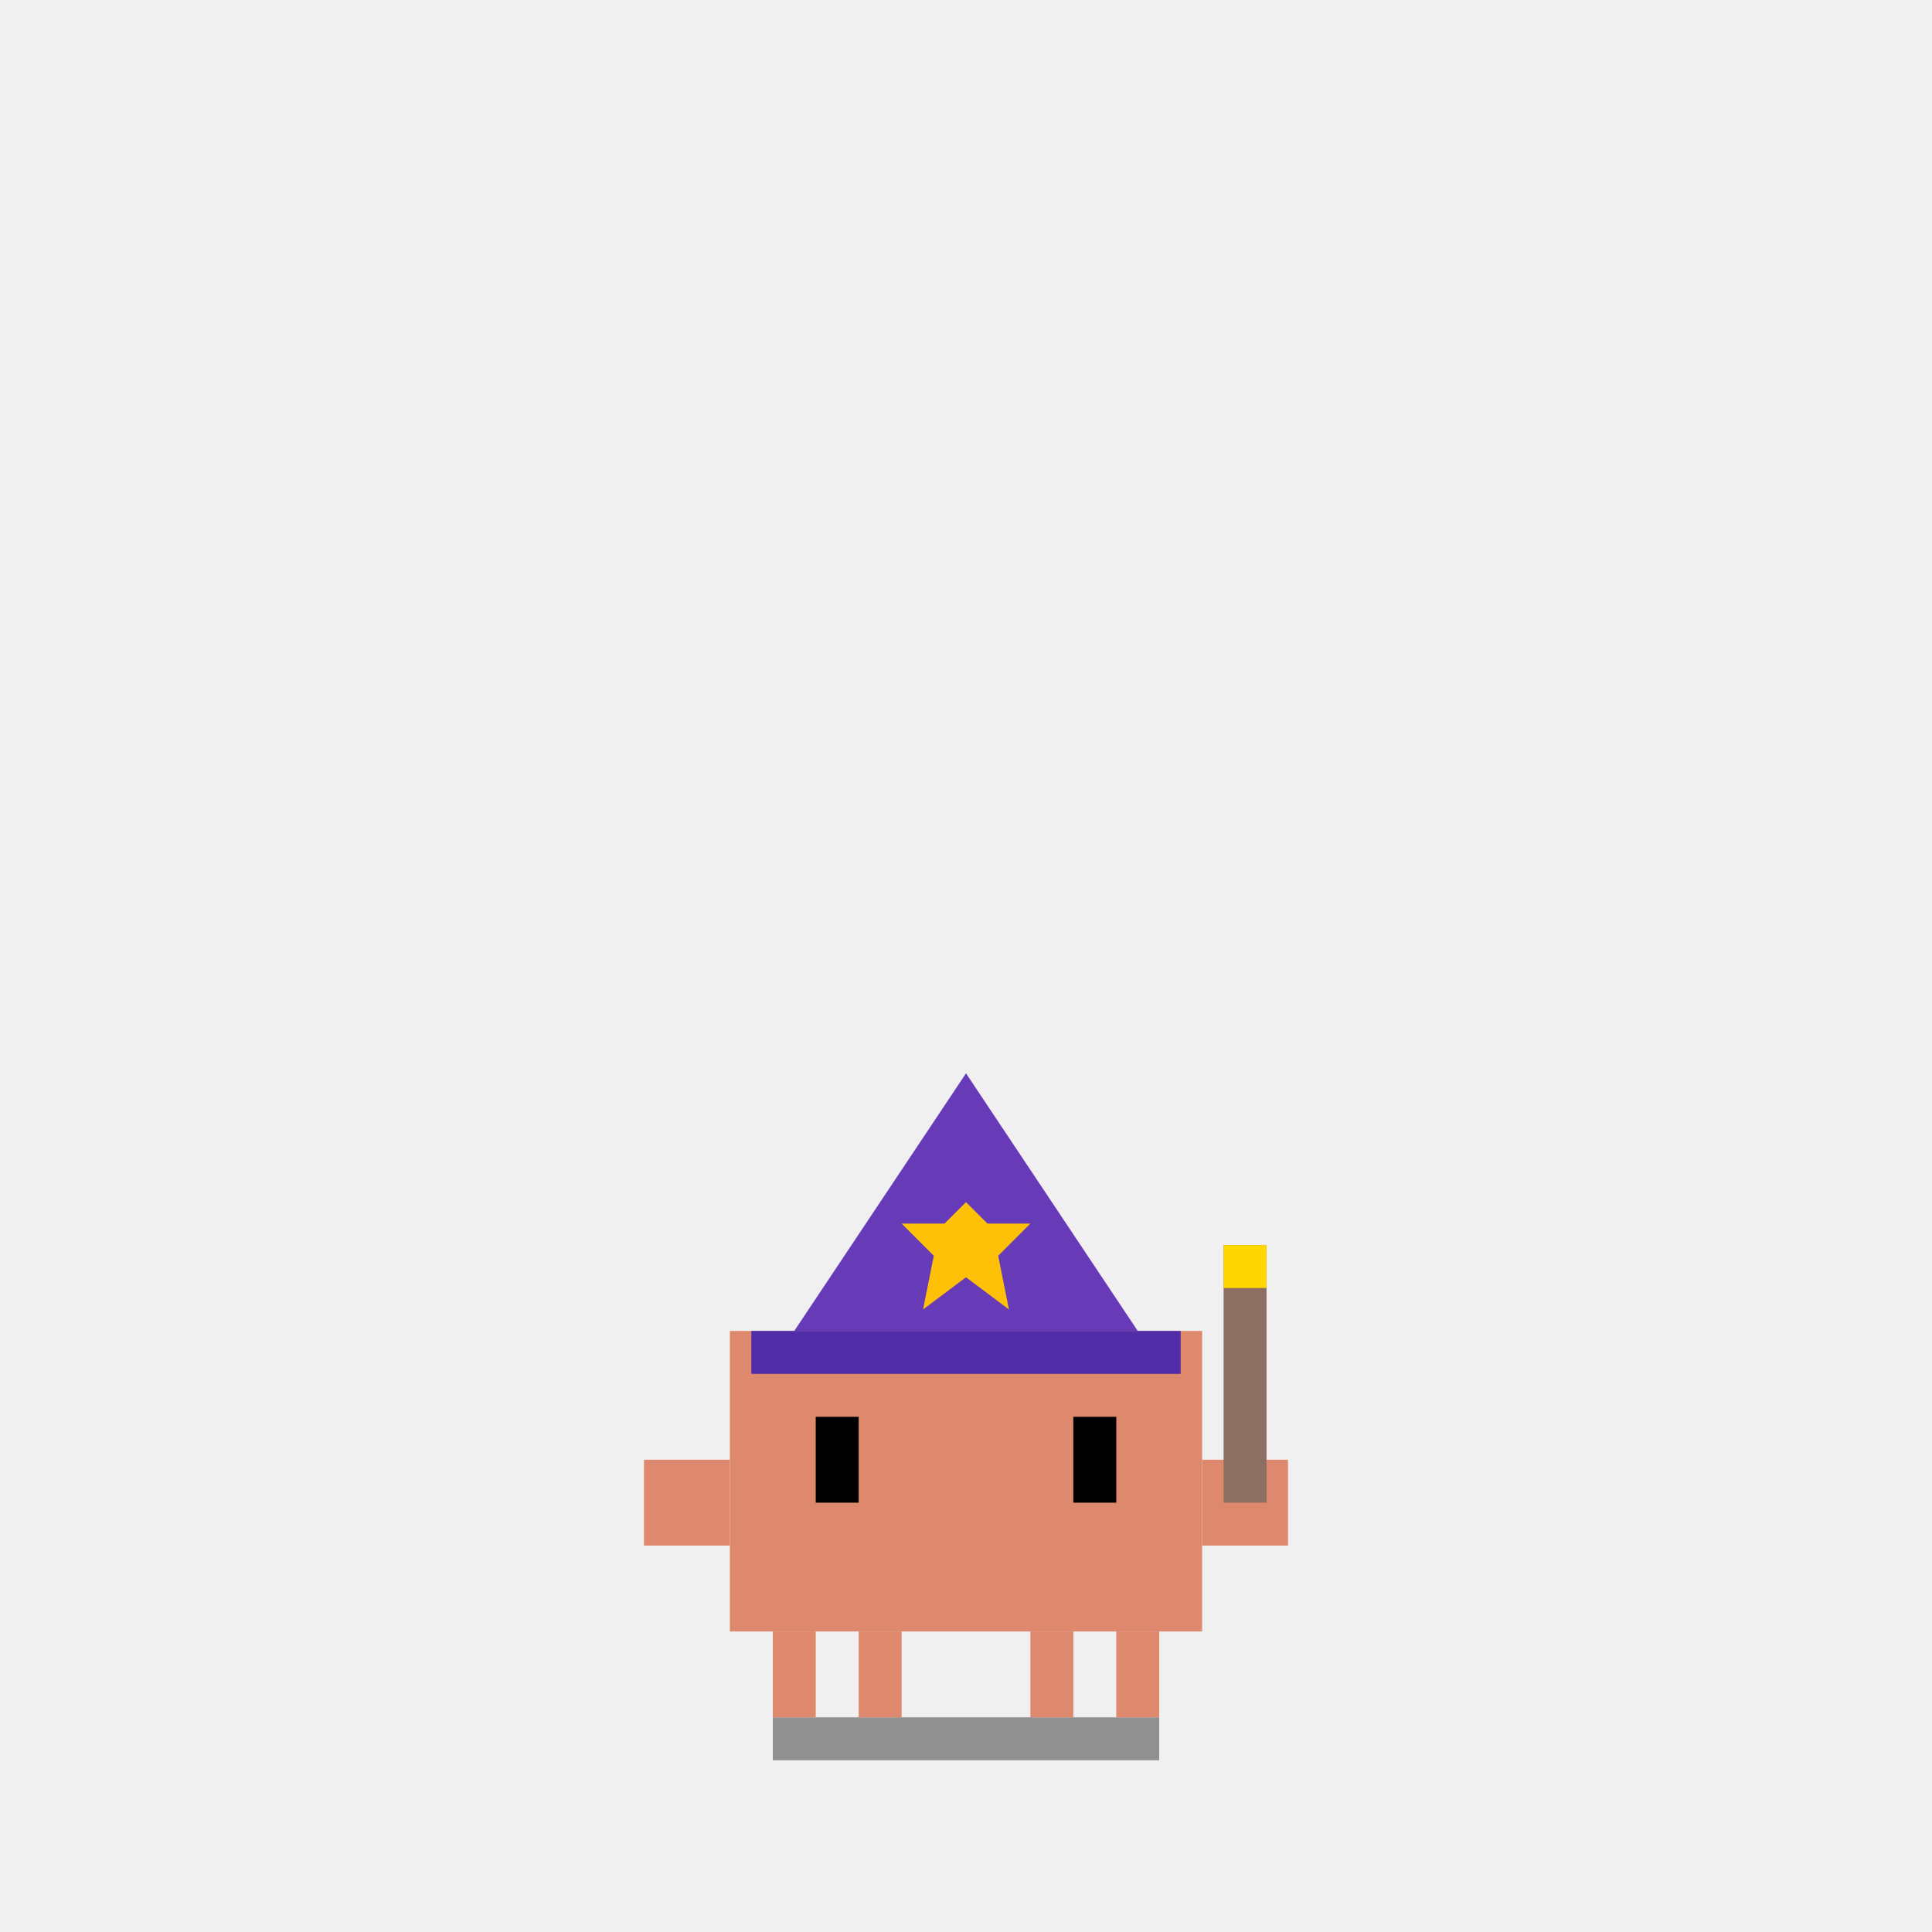
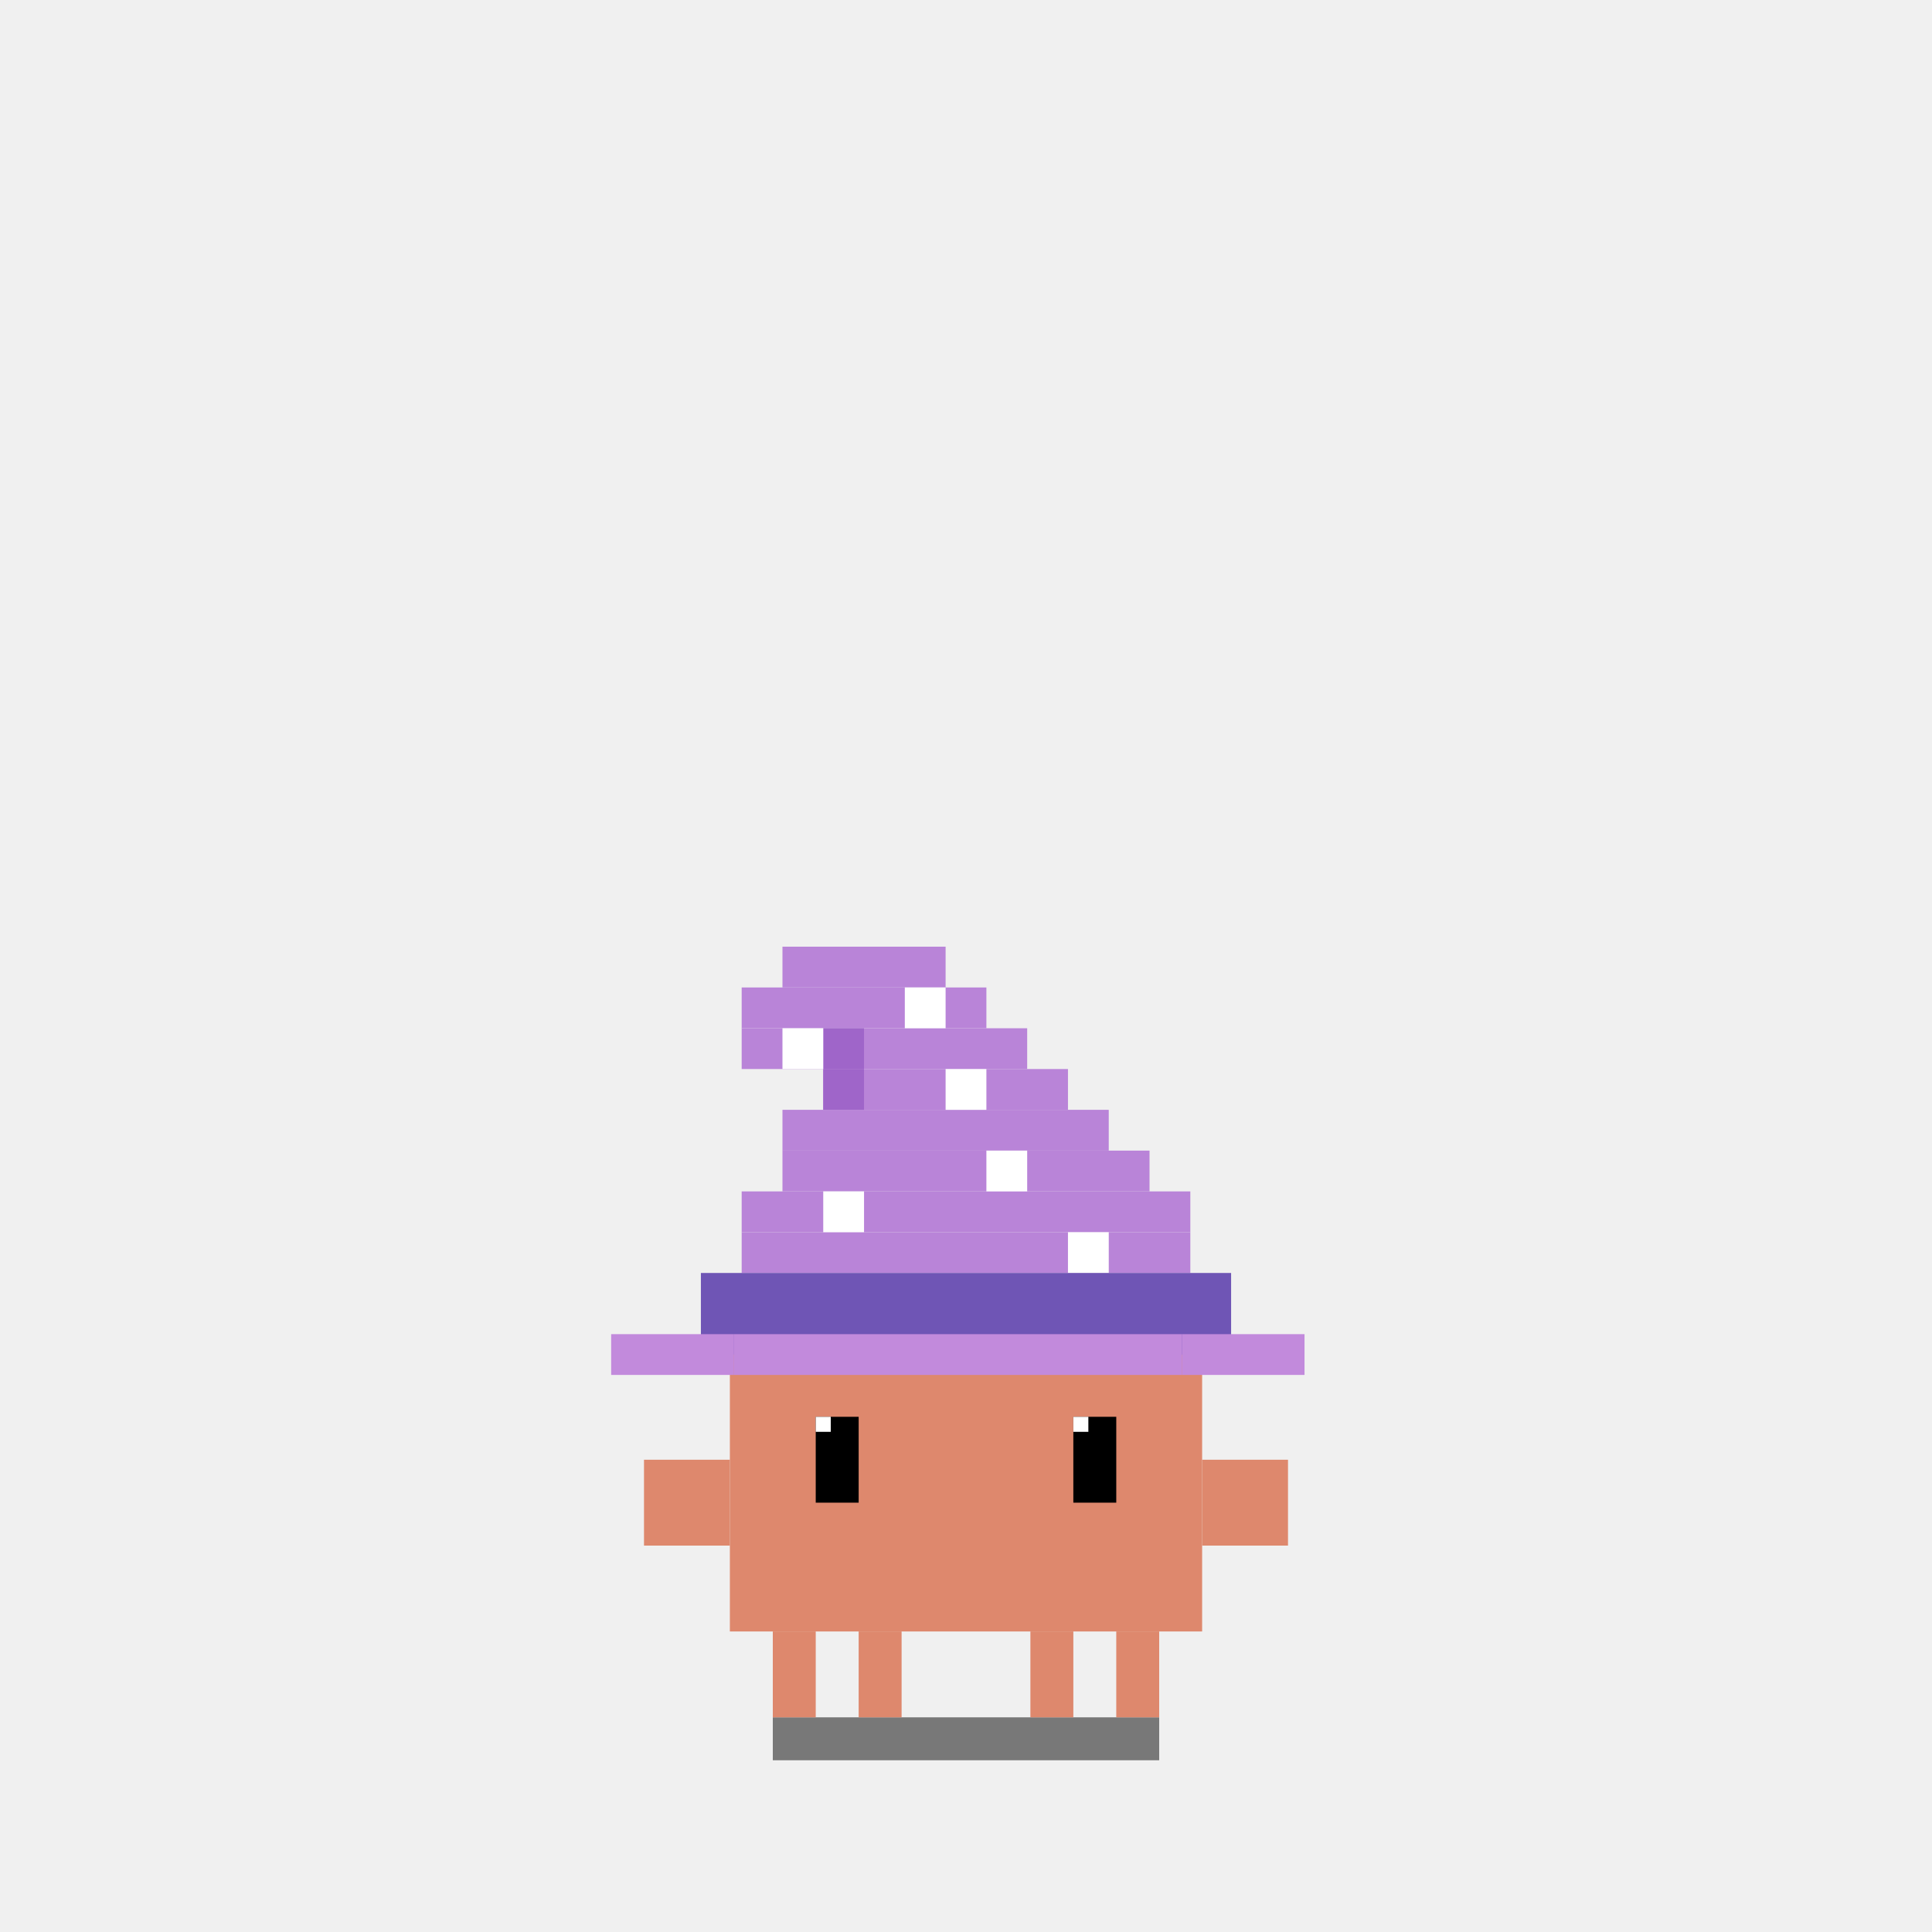
<svg xmlns="http://www.w3.org/2000/svg" viewBox="-15 -25 45 45" width="500" height="500">
  <defs>
    <style>
-       .body-magic {
+       .body-hunch {
        transform-origin: 7.5px 15px;
-         animation: float-body 3s infinite ease-in-out;
-       }
-       .arm-wand {
-         transform-origin: 14px 10px;
-         animation: wave-wand 3s infinite ease-in-out;
-       }
-       .arm-l-magic {
-         transform-origin: 1px 10px;
-         animation: wave-magic 3s infinite ease-in-out;
-       }
-       .eyes-magic {
-         animation: blink-magic 3s infinite;
-       }
-       .magic-star {
-         opacity: 0;
-         animation: sparkle-magic 2s infinite ease-out;
-       }
-       .s1 { animation-delay: 0s; fill: #FFD700; }
-       .s2 { animation-delay: 0.5s; fill: #40C4FF; }
-       .s3 { animation-delay: 1s; fill: #B388FF; }
-       .s4 { animation-delay: 1.5s; fill: #FF8A80; }
- 
-       @keyframes float-body {
-         0%, 100% { transform: translateY(0); }
-         50% { transform: translateY(-2px); }
-       }
-       @keyframes wave-wand {
-         0%, 100% { transform: rotate(-20deg); }
-         50% { transform: rotate(-120deg); }
-       }
-       @keyframes wave-magic {
-         0%, 100% { transform: rotate(20deg); }
-         50% { transform: rotate(120deg); }
-       }
-       @keyframes blink-magic {
-         0%, 40% { transform: scaleY(0.1); }
-         45%, 95% { transform: scaleY(1); }
-         100% { transform: scaleY(0.1); }
-       }
-       @keyframes sparkle-magic {
-         0% { transform: translate(14px, 4px) scale(0) rotate(0deg); opacity: 0; }
-         20% { opacity: 1; }
-         100% { transform: translate(14px, -15px) scale(1.5) rotate(180deg); opacity: 0; }
+         animation: hunch-walk 7s infinite ease-in-out;
+       }
+       .leg-step { transform-origin: top center; transform-box: fill-box; }
+       .leg-1 { animation: leg-step 7s infinite linear; }
+       .leg-2 { animation: leg-step 7s infinite linear; animation-delay: -0.245s; }
+       .shadow-walk {
+         transform-origin: 7.5px 15.5px;
+         animation: shadow-walk 7s infinite ease-in-out;
+       }
+       .hat-drop {
+         transform-origin: 7.5px 6px;
+         animation: hat-drop 7s infinite ease-in-out;
+       }
+       .hat-scale {
+         transform-origin: 7.5px 6px;
+         animation: hat-scale 7s infinite ease-in-out;
+       }
+       .hat-tilt {
+         transform-origin: 7.5px 5px;
+         animation: hat-tilt 7s infinite ease-in-out;
+       }
+       .hat-crown-magic {
+         transform-origin: 7.5px 1px;
+         animation: hat-crown-magic 7s infinite ease-in-out;
+       }
+       .hat-stars-magic {
+         animation: hat-stars-magic 7s infinite ease-in-out;
+       }
+       .brim-tilt {
+         transform-origin: 7.5px 5.5px;
+         animation: brim-tilt 7s infinite ease-in-out;
+       }
+       .brim-center {
+         transform-origin: 7.5px 5.5px;
+         animation: brim-center-sag 7s infinite ease-in-out;
+       }
+       .brim-side {
+         animation: brim-side-fall 7s infinite ease-in-out;
+       }
+       .arm-fix {
+         transform-origin: 13px 10px;
+         animation: arm-fix 7s infinite ease-in-out;
+       }
+       .eyes-wizard {
+         transform-origin: 7.5px 9px;
+         animation: eyes-wizard 7s infinite ease-in-out;
+       }
+       svg:hover .eyes-wizard {
+         animation: eyes-user-hover 0.9s infinite ease-in-out;
+       }
+       .magic-sparkle-a { animation: magic-sparkle-a 7s infinite ease-in-out; opacity: 0; }
+       .magic-sparkle-b { animation: magic-sparkle-b 7s infinite ease-in-out; opacity: 0; }
+       .magic-sparkle-c { animation: magic-sparkle-c 7s infinite ease-in-out; opacity: 0; }
+       .magic-sparkle-d { animation: magic-sparkle-d 7s infinite ease-in-out; opacity: 0; }
+       .magic-sparkle-e { animation: magic-sparkle-e 7s infinite ease-in-out; opacity: 0; }
+ 
+       @keyframes hunch-walk {
+         0%   { transform: translate(-2px, 1px) rotate(2deg); }
+         14%  { transform: translate(3px, 1px) rotate(2deg); }
+         28%  { transform: translate(0, 1px) rotate(2deg); }
+         72%  { transform: translate(0, 1px) rotate(2deg); }
+         87%  { transform: translate(-3px, 1px) rotate(2deg); }
+         100% { transform: translate(-2px, 1px) rotate(2deg); }
+       }
+ 
+       @keyframes leg-step {
+         0%   { transform: rotate(0deg) scaleY(1); }
+         7%   { transform: rotate(-25deg) scaleY(0.7); }
+         14%  { transform: rotate(0deg) scaleY(1); }
+         21%  { transform: rotate(-25deg) scaleY(0.7); }
+         28%  { transform: rotate(0deg) scaleY(1); }
+         72%  { transform: rotate(0deg) scaleY(1); }
+         79%  { transform: rotate(-25deg) scaleY(0.7); }
+         86%  { transform: rotate(0deg) scaleY(1); }
+         93%  { transform: rotate(-25deg) scaleY(0.7); }
+         100% { transform: rotate(0deg) scaleY(1); }
+       }
+ 
+       @keyframes shadow-walk {
+         0%   { transform: translateX(-2px) scale(0.9); opacity: 0.4; }
+         14%  { transform: translateX(3px) scale(0.9); opacity: 0.4; }
+         28%  { transform: translateX(0) scale(0.9); opacity: 0.4; }
+         72%  { transform: translateX(0) scale(0.9); opacity: 0.4; }
+         87%  { transform: translateX(-3px) scale(0.9); opacity: 0.4; }
+         100% { transform: translateX(-2px) scale(0.9); opacity: 0.4; }
+       }
+ 
+       @keyframes hat-drop {
+         0%, 28% { transform: translate(0, 0); }
+         35%     { transform: translate(0.42px, 1px); }
+         42%, 55%{ transform: translate(0.7px, 2px); }
+         58%     { transform: translate(0.315px, 1.2px); }
+         63%     { transform: translate(0.105px, 0.35px); }
+         67%     { transform: translate(0, -0.35px); }
+         70%     { transform: translate(0, 0.15px); }
+         72%, 100%{ transform: translate(0, 0); }
+       }
+ 
+       @keyframes hat-scale {
+         0%, 28% { transform: scale(1); }
+         35%     { transform: scale(1.0495); }
+         42%, 55%{ transform: scale(1.11); }
+         58%, 67%{ transform: scale(1); }
+         72%, 100%{ transform: scale(1); }
+       }
+ 
+       @keyframes hat-tilt {
+         0%, 28% { transform: rotate(0deg); }
+         35%     { transform: rotate(3.15deg); }
+         42%, 55%{ transform: rotate(7.5deg); }
+         58%     { transform: rotate(-3deg); }
+         63%     { transform: rotate(2.1deg); }
+         67%     { transform: rotate(-1deg); }
+         70%     { transform: rotate(0.5deg); }
+         72%, 100%{ transform: rotate(0deg); }
+       }
+ 
+       @keyframes hat-crown-magic {
+         0%, 55%  { transform: rotate(0deg) translateY(0); }
+         58%      { transform: rotate(-2deg) translateY(-0.15px); }
+         62%      { transform: rotate(3deg) translateY(-0.35px); }
+         66%      { transform: rotate(-1.5deg) translateY(-0.15px); }
+         70%      { transform: rotate(0.8deg) translateY(0); }
+         72%, 100%{ transform: rotate(0deg) translateY(0); }
+       }
+ 
+       @keyframes hat-stars-magic {
+         0%, 52%  { opacity: 1; }
+         55%      { opacity: 0.35; }
+         58%      { opacity: 1; }
+         61%      { opacity: 0.45; }
+         64%      { opacity: 1; }
+         72%, 100%{ opacity: 1; }
+       }
+ 
+       @keyframes brim-tilt {
+         0%, 28% { transform: rotate(0deg); }
+         35%     { transform: rotate(3.15deg); }
+         42%, 55%{ transform: rotate(7deg); }
+         58%     { transform: rotate(-1.5deg); }
+         63%     { transform: rotate(1.4deg); }
+         67%     { transform: rotate(-0.6deg); }
+         70%     { transform: rotate(0.3deg); }
+         72%, 100%{ transform: rotate(0deg); }
+       }
+ 
+       @keyframes brim-center-sag {
+         0%, 28% { transform: translateY(0); }
+         35%     { transform: translateY(0.2px); }
+         42%, 55%{ transform: translateY(0.4px); }
+         58%     { transform: translateY(0.24px); }
+         63%     { transform: translateY(0.25px); }
+         67%     { transform: translateY(0.1px); }
+         72%, 100%{ transform: translateY(0); }
+       }
+ 
+       @keyframes brim-side-fall {
+         0%, 28% { transform: translateY(0); }
+         35%     { transform: translateY(0); }
+         42%, 55%{ transform: translateY(0); }
+         58%     { transform: translateY(0); }
+         63%     { transform: translateY(0); }
+         67%     { transform: translateY(0); }
+         72%, 100%{ transform: translateY(0); }
+       }
+ 
+       @keyframes arm-fix {
+         0%, 38%   { transform: rotate(0deg); }
+         45%       { transform: translate(-2px, -3px) rotate(-90deg); }
+         50%       { transform: translate(-2px, -3px) rotate(-90deg); }
+         55%       { transform: translate(-2px, -3px) rotate(-100deg); }
+         58%       { transform: translate(-2px, -3px) rotate(-80deg); }
+         62%       { transform: translate(-2px, -3px) rotate(-90deg); }
+         67%       { transform: rotate(0deg); }
+         100%      { transform: rotate(0deg); }
+       }
+ 
+       @keyframes eyes-wizard {
+         0%, 28%  { transform: translateX(2px) scaleY(1); }
+         32%      { transform: translateX(0) scaleY(1); }
+         38%, 58% { transform: translateX(0) scaleY(1); }
+         62%      { transform: translate(0, -0.25px) scaleY(1); }
+         66%      { transform: translate(0, -0.15px) scaleY(1.12); }
+         70%      { transform: translateX(0) scaleY(0.1); }
+         73%      { transform: translateX(0) scaleY(1.08); }
+         78%      { transform: translateX(-0.7px) scaleY(1); }
+         82%      { transform: translateX(0.4px) scaleY(1); }
+         88%      { transform: translateX(2px) scaleY(1); }
+         100%     { transform: translateX(2px) scaleY(1); }
+       }
+ 
+       @keyframes eyes-user-hover {
+         0%   { transform: translateX(0) scaleY(1); }
+         45%  { transform: translateX(0) scaleY(1); }
+         55%  { transform: translateX(0) scaleY(0.18); }
+         70%  { transform: translateX(0) scaleY(1.08); }
+         100% { transform: translateX(0) scaleY(1); }
+       }
+ 
+       @keyframes magic-sparkle-a {
+         0%, 47%  { opacity: 0; transform: translate(0, 0); }
+         50%      { opacity: 1; transform: translate(0, 0); }
+         58%      { opacity: 1; transform: translate(-1.6px, -2.2px); }
+         66%      { opacity: 0; transform: translate(-2.6px, -3.6px); }
+         100%     { opacity: 0; transform: translate(-2.6px, -3.6px); }
+       }
+ 
+       @keyframes magic-sparkle-b {
+         0%, 50%  { opacity: 0; transform: translate(0, 0); }
+         54%      { opacity: 1; transform: translate(0, 0); }
+         62%      { opacity: 1; transform: translate(1.7px, -1.8px); }
+         70%      { opacity: 0; transform: translate(2.8px, -3px); }
+         100%     { opacity: 0; transform: translate(2.8px, -3px); }
+       }
+ 
+       @keyframes magic-sparkle-c {
+         0%, 52%  { opacity: 0; transform: translate(0, 0); }
+         56%      { opacity: 1; transform: translate(0, 0); }
+         64%      { opacity: 0.8; transform: translate(-0.8px, -2.8px); }
+         72%      { opacity: 0; transform: translate(-1.2px, -3.8px); }
+         100%     { opacity: 0; transform: translate(-1.2px, -3.8px); }
+       }
+ 
+       @keyframes magic-sparkle-d {
+         0%, 53%  { opacity: 0; transform: translate(0, 0); }
+         58%      { opacity: 1; transform: translate(0, 0); }
+         66%      { opacity: 0.7; transform: translate(2.2px, -1px); }
+         72%      { opacity: 0; transform: translate(3.4px, -1.8px); }
+         100%     { opacity: 0; transform: translate(3.4px, -1.8px); }
+       }
+ 
+       @keyframes magic-sparkle-e {
+         0%, 56%  { opacity: 0; transform: translate(0, 0); }
+         60%      { opacity: 1; transform: translate(0, 0); }
+         68%      { opacity: 0.8; transform: translate(-1.8px, 0.8px); }
+         74%      { opacity: 0; transform: translate(-2.8px, 1.2px); }
+         100%     { opacity: 0; transform: translate(-2.8px, 1.2px); }
      }
    </style>
-     <g id="star">
-       <polygon points="0,-2 0.5,-0.5 2,0 0.5,0.5 0,2 -0.5,0.5 -2,0 -0.5,-0.5" />
-     </g>
  </defs>
-   <rect id="ground-shadow" x="3" y="15" width="9" height="1" fill="#000000" opacity="0.4" />
-   <g>
-     <use href="#star" class="magic-star s1" />
-     <use href="#star" class="magic-star s2" transform="translate(-10, 0)" />
-     <use href="#star" class="magic-star s3" transform="translate(5, -5)" />
-     <use href="#star" class="magic-star s4" transform="translate(-5, -10)" />
-   </g>
-   <g class="body-magic">
+   <rect id="ground-shadow" class="shadow-walk" x="3" y="15" width="9" height="1" fill="#000000" opacity="0.5" />
+   <g class="body-hunch">
    <g id="legs" fill="#DE886D">
-       <rect x="3" y="13" width="1" height="2" />
-       <rect x="5" y="13" width="1" height="2" />
-       <rect x="9" y="13" width="1" height="2" />
-       <rect x="11" y="13" width="1" height="2" />
+       <rect class="leg-step leg-1" x="3" y="13" width="1" height="2" />
+       <rect class="leg-step leg-2" x="5" y="13" width="1" height="2" />
+       <rect class="leg-step leg-1" x="9" y="13" width="1" height="2" />
+       <rect class="leg-step leg-2" x="11" y="13" width="1" height="2" />
    </g>
    <g id="body-color-group" fill="#DE886D">
-       <rect x="2" y="6" width="11" height="7" />
-       <g class="arm-l-magic">
-         <rect x="0" y="9" width="2" height="2" />
-       </g>
-     </g>
-     <g fill="#000000" class="eyes-magic" transform-origin="7.5px 9px">
+       <rect id="torso" x="2" y="6" width="11" height="7" />
+       <rect id="left-arm" x="0" y="9" width="2" height="2" />
+     </g>
+     <g class="eyes-wizard" fill="#000000">
      <rect x="4" y="8" width="1" height="2" />
      <rect x="10" y="8" width="1" height="2" />
-     </g>
-     <g transform="translate(7.5, 6)">
-       <polygon points="-4,0 4,0 0,-6" fill="#673AB7" />
-       <rect x="-5" y="0" width="10" height="1" fill="#512DA8" />
-       <polygon points="0,-3 0.5,-2.5 1.5,-2.5 0.75,-1.75 1,-0.5 0,-1.25 -1,-0.5 -0.75,-1.75 -1.5,-2.5 -0.5,-2.5" fill="#FFC107" />
-     </g>
-     <g class="arm-wand" fill="#DE886D">
-       <rect x="13" y="9" width="2" height="2" />
-       <rect x="13.5" y="4" width="1" height="6" fill="#8D6E63" />
-       <rect x="13.5" y="4" width="1" height="1" fill="#FFD700" />
+       <rect x="4" y="8" width="0.35" height="0.35" fill="#FFFFFF" />
+       <rect x="10" y="8" width="0.35" height="0.35" fill="#FFFFFF" />
+     </g>
+     <g class="hat-drop">
+       <g class="hat-scale">
+         <g id="wizard-hat-fit" transform="translate(0, 1.5) translate(7.5, 6) scale(0.95) translate(-7.5, -6)">
+           <g class="hat-tilt">
+             <g class="hat-crown-magic">
+               <g id="hat-cone" fill="#B984D8">
+                 <rect x="3" y="-5" width="4" height="1" />
+                 <rect x="2" y="-4" width="6" height="1" />
+                 <rect x="2" y="-3" width="7" height="1" />
+                 <rect x="4" y="-2" width="6" height="1" />
+                 <rect x="3" y="-1" width="8" height="1" />
+                 <rect x="3" y="0" width="9" height="1" />
+                 <rect x="2" y="1" width="11" height="1" />
+                 <rect x="2" y="2" width="11" height="1" />
+               </g>
+               <g id="hat-fold" fill="#9F65C9">
+                 <rect x="4" y="-3" width="1" height="1" />
+                 <rect x="4" y="-2" width="1" height="1" />
+               </g>
+               <g id="hat-stars" class="hat-stars-magic" fill="#FFFFFF">
+                 <rect x="6" y="-4" width="1" height="1" />
+                 <rect x="3" y="-3" width="1" height="1" />
+                 <rect x="7" y="-2" width="1" height="1" />
+                 <rect x="8" y="0" width="1" height="1" />
+                 <rect x="4" y="1" width="1" height="1" />
+                 <rect x="10" y="2" width="1" height="1" />
+               </g>
+             </g>
+             <g id="hat-band" fill="#6F55B5">
+               <rect x="1" y="3" width="13" height="2" />
+             </g>
+           </g>
+           <g transform="translate(-0.2, -0.5)">
+             <g class="brim-tilt">
+               <g id="hat-brim" fill="#C28ADC">
+                 <rect class="brim-side" x="-1" y="5" width="3" height="1" />
+                 <rect class="brim-center" x="2" y="5" width="11" height="1" />
+                 <rect class="brim-side" x="13" y="5" width="3" height="1" />
+               </g>
+             </g>
+           </g>
+         </g>
+       </g>
+     </g>
+     <g class="arm-fix" fill="#DE886D">
+       <rect id="right-arm" x="13" y="9" width="2" height="2" />
+     </g>
+     <g id="magic-sparkles">
+       <g class="magic-sparkle-a" fill="#FFF3A8">
+         <rect x="13" y="2.8" width="1.1" height="1.1" />
+       </g>
+       <g class="magic-sparkle-b" fill="#FFFFFF">
+         <rect x="15" y="4" width="1" height="1" />
+         <rect x="15.35" y="3.65" width="0.3" height="1.7" />
+         <rect x="14.65" y="4.35" width="1.7" height="0.3" />
+       </g>
+       <g class="magic-sparkle-c" fill="#DCC5FF">
+         <rect x="9.2" y="3.4" width="1.1" height="1.1" />
+       </g>
+       <g class="magic-sparkle-d" fill="#FFF3A8">
+         <rect x="15.4" y="6.2" width="1" height="1" />
+       </g>
+       <g class="magic-sparkle-e" fill="#FFFFFF">
+         <rect x="9" y="6.5" width="0.9" height="0.9" />
+       </g>
    </g>
  </g>
</svg>
